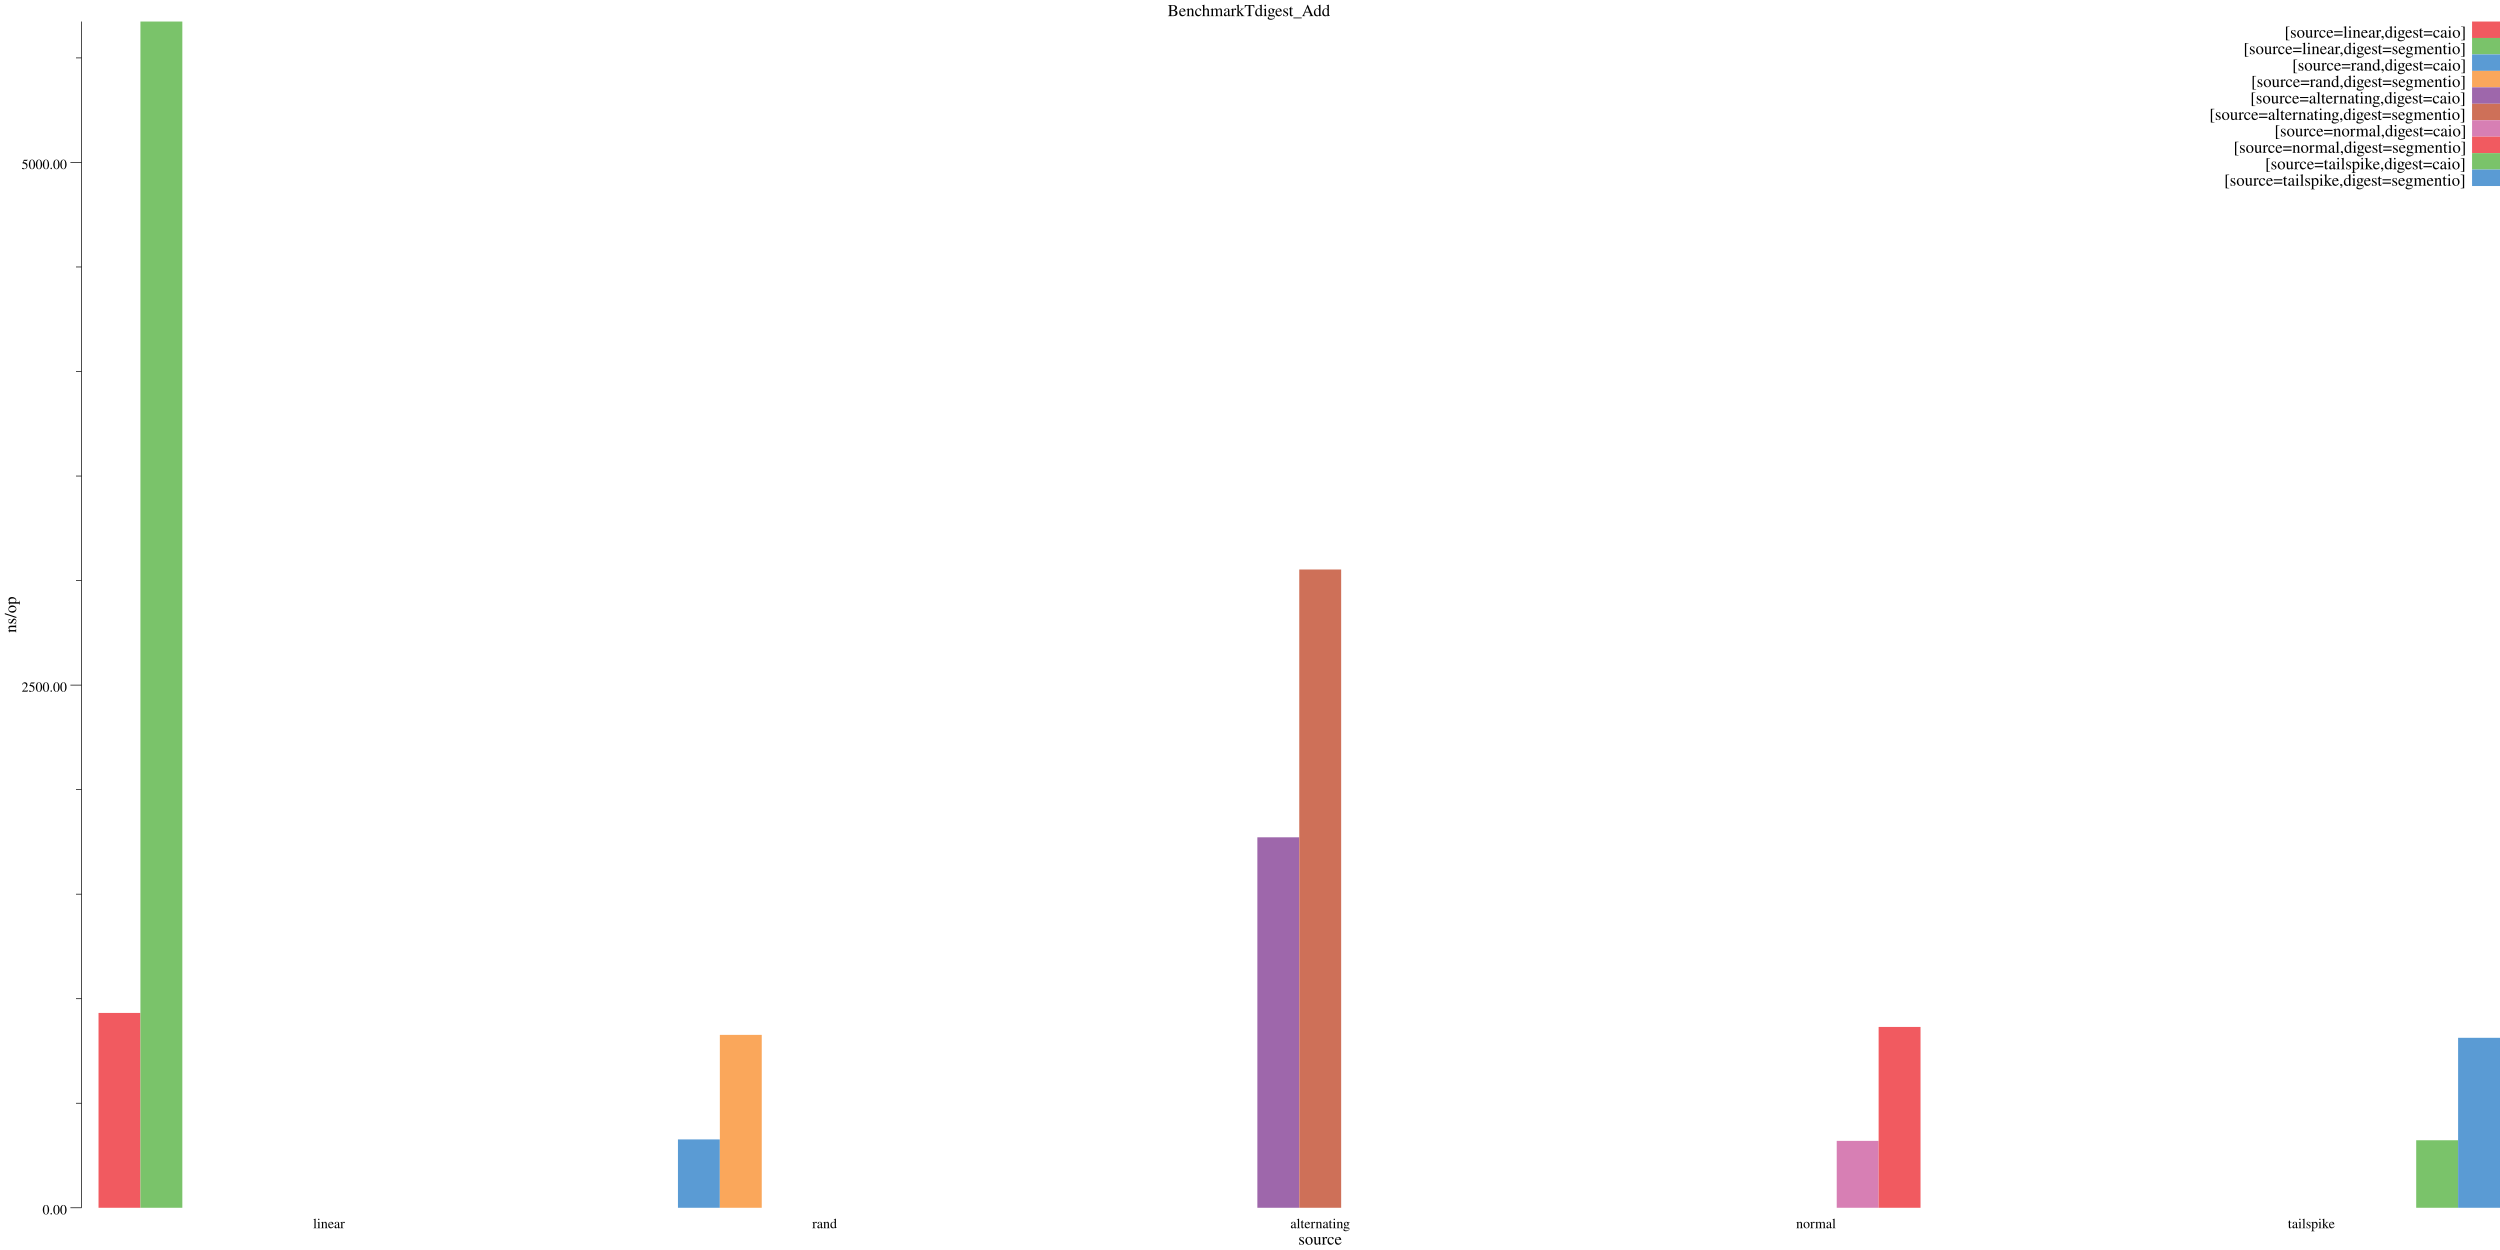
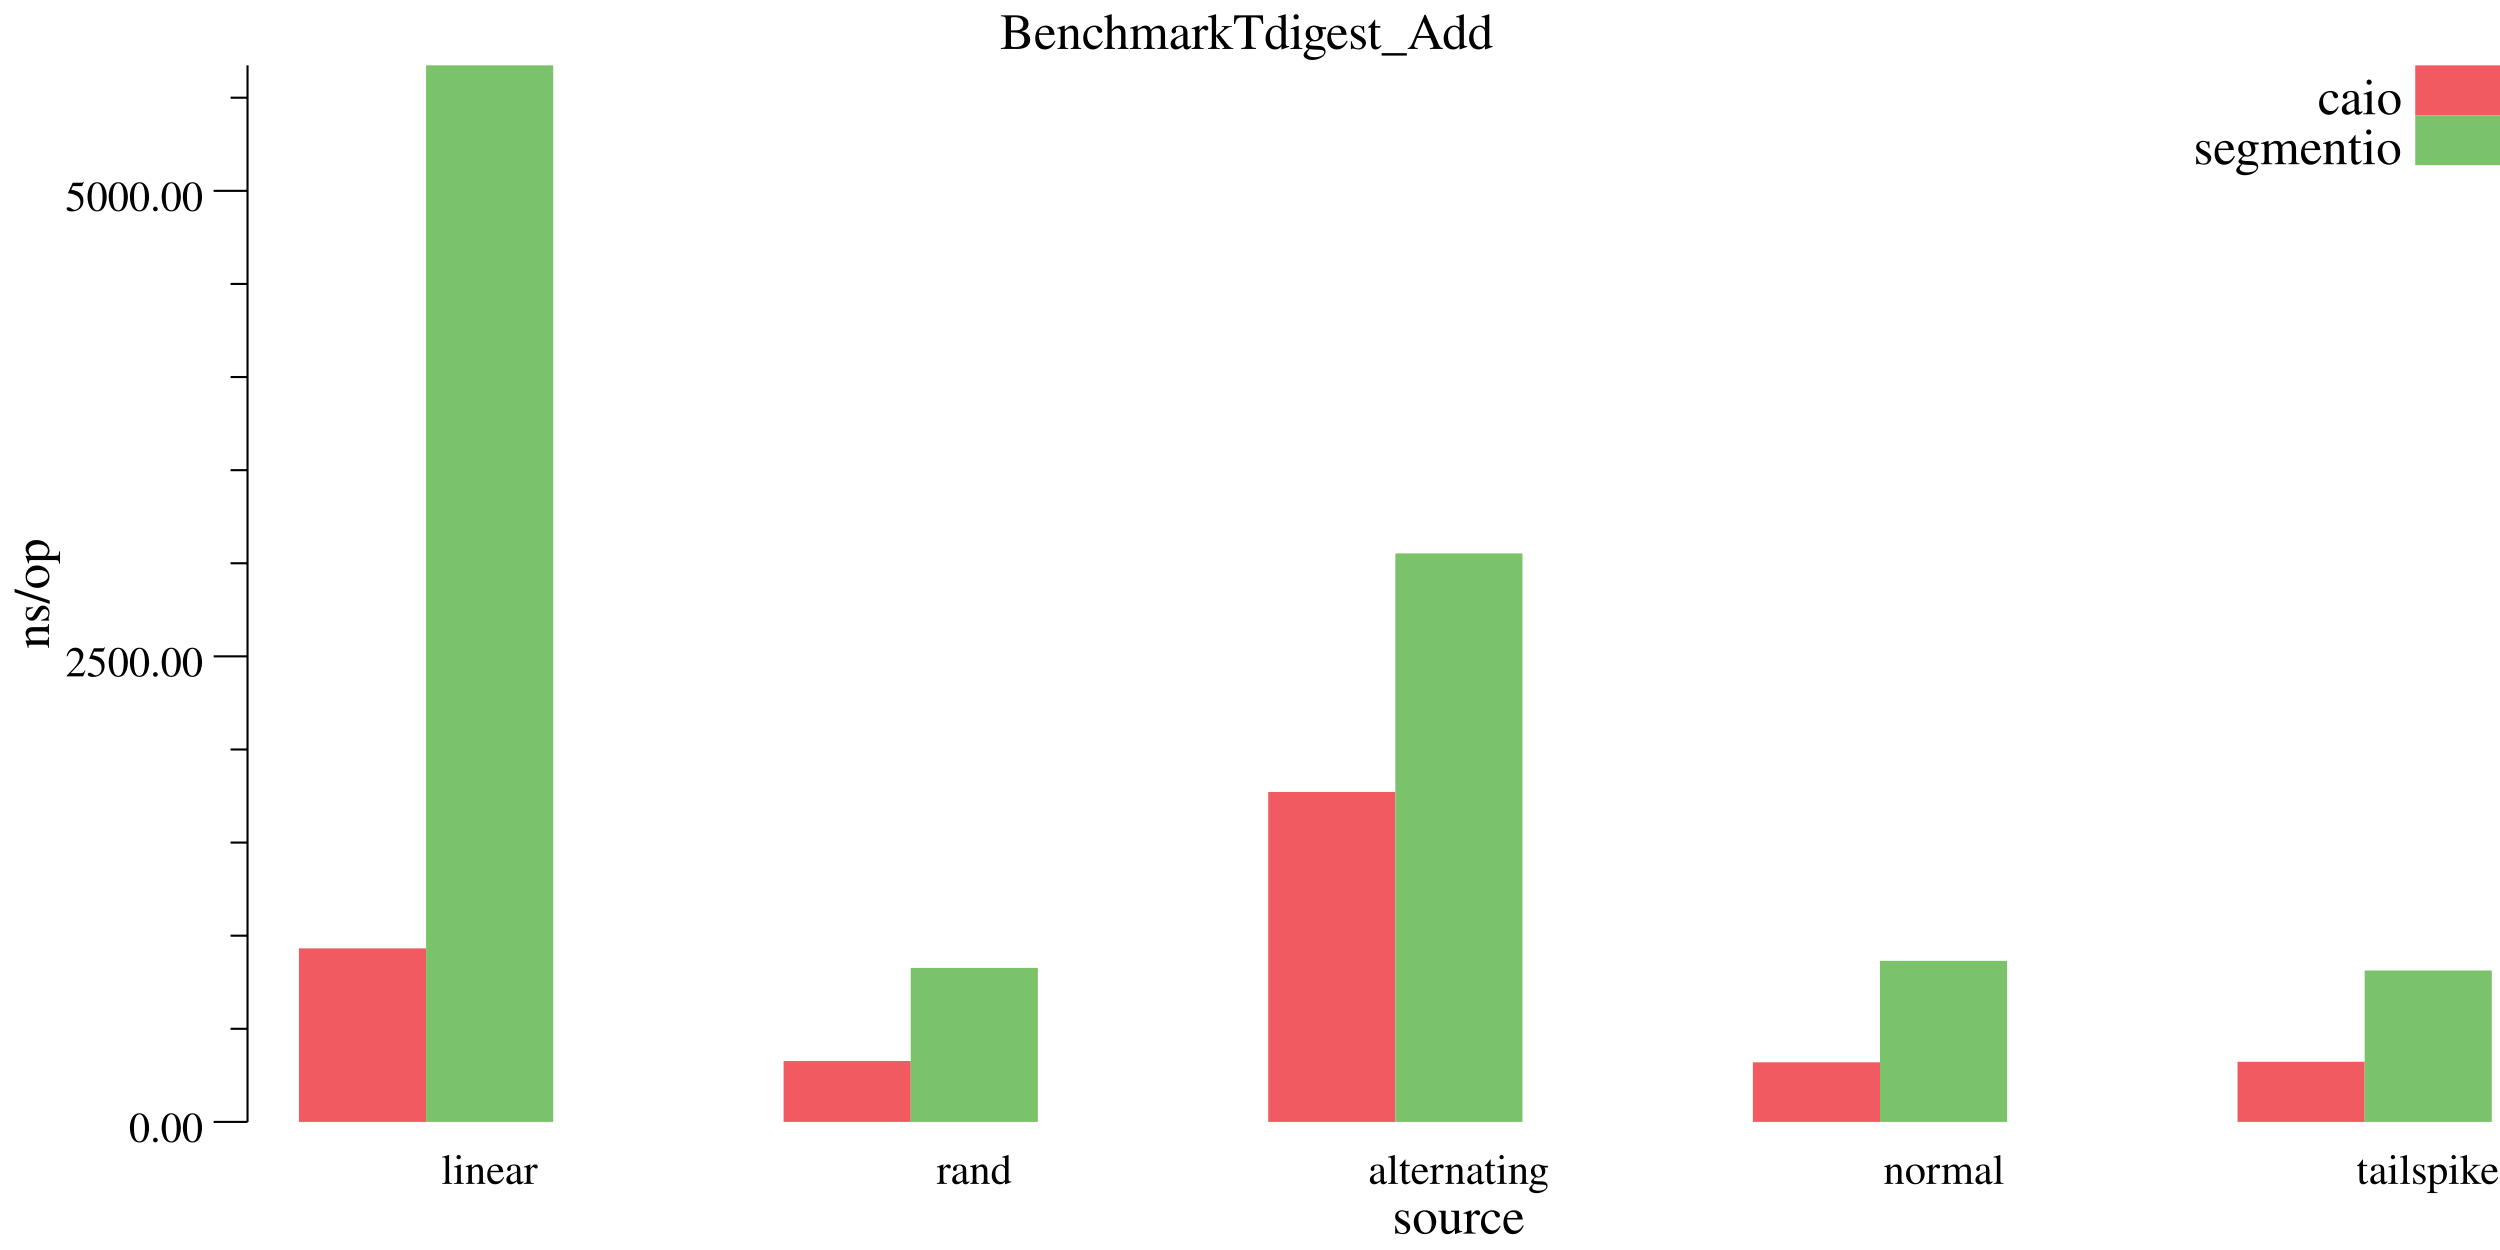
- <svg xmlns="http://www.w3.org/2000/svg" width="1790pt" height="895pt" viewBox="0 0 1790 895">
-   <g transform="scale(1, -1) translate(0, -895)">
-     <path d="M0,0L1790,0L1790,895L0,895Z" style="fill:#FFFFFF" />
-     <text x="836.01" y="-883.45" transform="scale(1, -1)" style="font-family:Times;font-weight:normal;font-style:normal;font-size:12px">BenchmarkTdigest_Add</text>
-     <text x="929.61" y="-3.861" transform="scale(1, -1)" style="font-family:Times;font-weight:normal;font-style:normal;font-size:12px">source</text>
-     <text x="224.17" y="-15.602" transform="scale(1, -1)" style="font-family:Times;font-weight:normal;font-style:normal;font-size:10px">linear</text>
-     <text x="581.53" y="-15.602" transform="scale(1, -1)" style="font-family:Times;font-weight:normal;font-style:normal;font-size:10px">rand</text>
-     <text x="923.89" y="-15.602" transform="scale(1, -1)" style="font-family:Times;font-weight:normal;font-style:normal;font-size:10px">alternating</text>
-     <text x="1286" y="-15.602" transform="scale(1, -1)" style="font-family:Times;font-weight:normal;font-style:normal;font-size:10px">normal</text>
-     <text x="1638.1" y="-15.602" transform="scale(1, -1)" style="font-family:Times;font-weight:normal;font-style:normal;font-size:10px">tailspike</text>
+ <svg xmlns="http://www.w3.org/2000/svg" width="590pt" height="295pt" viewBox="0 0 590 295">
+   <g transform="scale(1, -1) translate(0, -295)">
+     <path d="M0,0L590,0L590,295L0,295Z" style="fill:#FFFFFF" />
+     <text x="236.01" y="-283.45" transform="scale(1, -1)" style="font-family:Times;font-weight:normal;font-style:normal;font-size:12px">BenchmarkTdigest_Add</text>
+     <text x="328.64" y="-3.861" transform="scale(1, -1)" style="font-family:Times;font-weight:normal;font-style:normal;font-size:12px">source</text>
+     <text x="104.17" y="-15.602" transform="scale(1, -1)" style="font-family:Times;font-weight:normal;font-style:normal;font-size:10px">linear</text>
+     <text x="221.04" y="-15.602" transform="scale(1, -1)" style="font-family:Times;font-weight:normal;font-style:normal;font-size:10px">rand</text>
+     <text x="322.92" y="-15.602" transform="scale(1, -1)" style="font-family:Times;font-weight:normal;font-style:normal;font-size:10px">alternating</text>
+     <text x="444.52" y="-15.602" transform="scale(1, -1)" style="font-family:Times;font-weight:normal;font-style:normal;font-size:10px">normal</text>
+     <text x="556.12" y="-15.602" transform="scale(1, -1)" style="font-family:Times;font-weight:normal;font-style:normal;font-size:10px">tailspike</text>
    <g transform="rotate(90)">
-       <text x="441.91" y="11.555" transform="scale(1, -1)" style="font-family:Times;font-weight:normal;font-style:normal;font-size:12px">ns/op</text>
+       <text x="141.91" y="11.555" transform="scale(1, -1)" style="font-family:Times;font-weight:normal;font-style:normal;font-size:12px">ns/op</text>
    </g>
    <text x="30.416" y="-25.509" transform="scale(1, -1)" style="font-family:Times;font-weight:normal;font-style:normal;font-size:10px">0.00</text>
-     <text x="15.416" y="-399.74" transform="scale(1, -1)" style="font-family:Times;font-weight:normal;font-style:normal;font-size:10px">2500.00</text>
-     <text x="15.416" y="-773.97" transform="scale(1, -1)" style="font-family:Times;font-weight:normal;font-style:normal;font-size:10px">5000.00</text>
+     <text x="15.416" y="-135.38" transform="scale(1, -1)" style="font-family:Times;font-weight:normal;font-style:normal;font-size:10px">2500.00</text>
+     <text x="15.416" y="-245.24" transform="scale(1, -1)" style="font-family:Times;font-weight:normal;font-style:normal;font-size:10px">5000.00</text>
    <path d="M50.416,30.23L58.416,30.23" style="fill:none;stroke:#000000;stroke-width:0.5" />
-     <path d="M50.416,404.46L58.416,404.46" style="fill:none;stroke:#000000;stroke-width:0.5" />
-     <path d="M50.416,778.69L58.416,778.69" style="fill:none;stroke:#000000;stroke-width:0.5" />
-     <path d="M54.416,105.08L58.416,105.08" style="fill:none;stroke:#000000;stroke-width:0.5" />
-     <path d="M54.416,179.92L58.416,179.92" style="fill:none;stroke:#000000;stroke-width:0.5" />
-     <path d="M54.416,254.77L58.416,254.77" style="fill:none;stroke:#000000;stroke-width:0.5" />
-     <path d="M54.416,329.61L58.416,329.61" style="fill:none;stroke:#000000;stroke-width:0.5" />
-     <path d="M54.416,479.31L58.416,479.31" style="fill:none;stroke:#000000;stroke-width:0.5" />
-     <path d="M54.416,554.15L58.416,554.15" style="fill:none;stroke:#000000;stroke-width:0.5" />
-     <path d="M54.416,629L58.416,629" style="fill:none;stroke:#000000;stroke-width:0.5" />
-     <path d="M54.416,703.85L58.416,703.85" style="fill:none;stroke:#000000;stroke-width:0.5" />
-     <path d="M54.416,853.54L58.416,853.54" style="fill:none;stroke:#000000;stroke-width:0.5" />
-     <path d="M58.416,30.23L58.416,879.58" style="fill:none;stroke:#000000;stroke-width:0.5" />
-     <path d="M70.548,30.23L70.548,169.74L100.55,169.74L100.55,30.23Z" style="fill:#F15A60" />
-     <path d="M425.41,30.23L425.41,30.23L455.41,30.23L455.41,30.23Z" style="fill:#F15A60" />
-     <path d="M780.27,30.23L780.27,30.23L810.27,30.23L810.27,30.23Z" style="fill:#F15A60" />
-     <path d="M1135.1,30.23L1135.1,30.23L1165.1,30.23L1165.1,30.23Z" style="fill:#F15A60" />
-     <path d="M1490,30.23L1490,30.23L1520,30.23L1520,30.23Z" style="fill:#F15A60" />
-     <path d="M100.55,30.23L100.55,879.58L130.55,879.58L130.55,30.23Z" style="fill:#7AC36A" />
-     <path d="M455.41,30.23L455.41,30.23L485.41,30.23L485.41,30.23Z" style="fill:#7AC36A" />
-     <path d="M810.27,30.23L810.27,30.23L840.27,30.23L840.27,30.23Z" style="fill:#7AC36A" />
-     <path d="M1165.1,30.23L1165.1,30.23L1195.1,30.23L1195.1,30.23Z" style="fill:#7AC36A" />
-     <path d="M1520,30.23L1520,30.23L1550,30.23L1550,30.23Z" style="fill:#7AC36A" />
-     <path d="M130.55,30.23L130.55,30.23L160.55,30.23L160.55,30.23Z" style="fill:#5A9BD4" />
-     <path d="M485.41,30.23L485.41,79.18L515.41,79.18L515.41,30.23Z" style="fill:#5A9BD4" />
-     <path d="M840.27,30.23L840.27,30.23L870.27,30.23L870.27,30.23Z" style="fill:#5A9BD4" />
-     <path d="M1195.1,30.23L1195.1,30.23L1225.1,30.23L1225.1,30.23Z" style="fill:#5A9BD4" />
-     <path d="M1550,30.23L1550,30.23L1580,30.23L1580,30.23Z" style="fill:#5A9BD4" />
-     <path d="M160.55,30.23L160.55,30.23L190.55,30.23L190.55,30.23Z" style="fill:#FAA75B" />
-     <path d="M515.41,30.23L515.41,154.03L545.41,154.03L545.41,30.23Z" style="fill:#FAA75B" />
-     <path d="M870.27,30.23L870.27,30.23L900.27,30.23L900.27,30.23Z" style="fill:#FAA75B" />
-     <path d="M1225.1,30.23L1225.1,30.23L1255.1,30.23L1255.1,30.23Z" style="fill:#FAA75B" />
-     <path d="M1580,30.23L1580,30.23L1610,30.23L1610,30.23Z" style="fill:#FAA75B" />
-     <path d="M190.55,30.23L190.55,30.23L220.55,30.23L220.55,30.23Z" style="fill:#9E67AB" />
-     <path d="M545.41,30.23L545.41,30.23L575.41,30.23L575.41,30.23Z" style="fill:#9E67AB" />
-     <path d="M900.27,30.23L900.27,295.49L930.27,295.49L930.27,30.23Z" style="fill:#9E67AB" />
-     <path d="M1255.1,30.23L1255.1,30.23L1285.1,30.23L1285.1,30.23Z" style="fill:#9E67AB" />
-     <path d="M1610,30.23L1610,30.23L1640,30.23L1640,30.23Z" style="fill:#9E67AB" />
-     <path d="M220.55,30.23L220.55,30.23L250.55,30.23L250.55,30.23Z" style="fill:#CE7058" />
-     <path d="M575.41,30.23L575.41,30.23L605.41,30.23L605.41,30.23Z" style="fill:#CE7058" />
-     <path d="M930.27,30.23L930.27,487.24L960.27,487.24L960.27,30.23Z" style="fill:#CE7058" />
-     <path d="M1285.1,30.23L1285.1,30.23L1315.1,30.23L1315.1,30.23Z" style="fill:#CE7058" />
-     <path d="M1640,30.23L1640,30.23L1670,30.23L1670,30.23Z" style="fill:#CE7058" />
-     <path d="M250.55,30.23L250.55,30.23L280.55,30.23L280.55,30.23Z" style="fill:#D77FB4" />
-     <path d="M605.41,30.23L605.41,30.23L635.41,30.23L635.41,30.23Z" style="fill:#D77FB4" />
-     <path d="M960.27,30.23L960.27,30.23L990.27,30.23L990.27,30.23Z" style="fill:#D77FB4" />
-     <path d="M1315.1,30.23L1315.1,78.132L1345.1,78.132L1345.1,30.23Z" style="fill:#D77FB4" />
-     <path d="M1670,30.23L1670,30.23L1700,30.23L1700,30.23Z" style="fill:#D77FB4" />
-     <path d="M280.55,30.23L280.55,30.23L310.55,30.23L310.55,30.23Z" style="fill:#F15A60" />
-     <path d="M635.41,30.23L635.41,30.23L665.41,30.23L665.41,30.23Z" style="fill:#F15A60" />
-     <path d="M990.27,30.23L990.27,30.23L1020.3,30.23L1020.3,30.23Z" style="fill:#F15A60" />
-     <path d="M1345.1,30.23L1345.1,159.71L1375.1,159.71L1375.1,30.23Z" style="fill:#F15A60" />
-     <path d="M1700,30.23L1700,30.23L1730,30.23L1730,30.23Z" style="fill:#F15A60" />
-     <path d="M310.55,30.23L310.55,30.23L340.55,30.23L340.55,30.23Z" style="fill:#7AC36A" />
-     <path d="M665.41,30.23L665.41,30.23L695.41,30.23L695.41,30.23Z" style="fill:#7AC36A" />
-     <path d="M1020.3,30.23L1020.3,30.23L1050.3,30.23L1050.3,30.23Z" style="fill:#7AC36A" />
-     <path d="M1375.1,30.23L1375.1,30.23L1405.1,30.23L1405.1,30.23Z" style="fill:#7AC36A" />
-     <path d="M1730,30.23L1730,78.581L1760,78.581L1760,30.23Z" style="fill:#7AC36A" />
-     <path d="M340.55,30.23L340.55,30.23L370.55,30.23L370.55,30.23Z" style="fill:#5A9BD4" />
-     <path d="M695.41,30.23L695.41,30.23L725.41,30.23L725.41,30.23Z" style="fill:#5A9BD4" />
-     <path d="M1050.3,30.23L1050.3,30.23L1080.3,30.23L1080.3,30.23Z" style="fill:#5A9BD4" />
-     <path d="M1405.1,30.23L1405.1,30.23L1435.1,30.23L1435.1,30.23Z" style="fill:#5A9BD4" />
-     <path d="M1760,30.23L1760,151.93L1790,151.93L1790,30.23Z" style="fill:#5A9BD4" />
-     <path d="M1770,867.81L1770,879.58L1790,879.58L1790,867.81Z" style="fill:#F15A60" />
-     <text x="1635.7" y="-868.03" transform="scale(1, -1)" style="font-family:Times;font-weight:normal;font-style:normal;font-size:12px">[source=linear,digest=caio]</text>
-     <path d="M1770,856.03L1770,867.81L1790,867.81L1790,856.03Z" style="fill:#7AC36A" />
-     <text x="1606.3" y="-856.25" transform="scale(1, -1)" style="font-family:Times;font-weight:normal;font-style:normal;font-size:12px">[source=linear,digest=segmentio]</text>
-     <path d="M1770,844.25L1770,856.03L1790,856.03L1790,844.25Z" style="fill:#5A9BD4" />
-     <text x="1641.2" y="-844.47" transform="scale(1, -1)" style="font-family:Times;font-weight:normal;font-style:normal;font-size:12px">[source=rand,digest=caio]</text>
-     <path d="M1770,832.47L1770,844.25L1790,844.25L1790,832.47Z" style="fill:#FAA75B" />
-     <text x="1611.8" y="-832.7" transform="scale(1, -1)" style="font-family:Times;font-weight:normal;font-style:normal;font-size:12px">[source=rand,digest=segmentio]</text>
-     <path d="M1770,820.7L1770,832.47L1790,832.47L1790,820.7Z" style="fill:#9E67AB" />
-     <text x="1611.2" y="-820.92" transform="scale(1, -1)" style="font-family:Times;font-weight:normal;font-style:normal;font-size:12px">[source=alternating,digest=caio]</text>
-     <path d="M1770,808.92L1770,820.7L1790,820.7L1790,808.92Z" style="fill:#CE7058" />
-     <text x="1581.9" y="-809.14" transform="scale(1, -1)" style="font-family:Times;font-weight:normal;font-style:normal;font-size:12px">[source=alternating,digest=segmentio]</text>
-     <path d="M1770,797.14L1770,808.92L1790,808.92L1790,797.14Z" style="fill:#D77FB4" />
-     <text x="1628.5" y="-797.37" transform="scale(1, -1)" style="font-family:Times;font-weight:normal;font-style:normal;font-size:12px">[source=normal,digest=caio]</text>
-     <path d="M1770,785.37L1770,797.14L1790,797.14L1790,785.37Z" style="fill:#F15A60" />
-     <text x="1599.2" y="-785.59" transform="scale(1, -1)" style="font-family:Times;font-weight:normal;font-style:normal;font-size:12px">[source=normal,digest=segmentio]</text>
-     <path d="M1770,773.59L1770,785.37L1790,785.37L1790,773.59Z" style="fill:#7AC36A" />
-     <text x="1621.8" y="-773.81" transform="scale(1, -1)" style="font-family:Times;font-weight:normal;font-style:normal;font-size:12px">[source=tailspike,digest=caio]</text>
-     <path d="M1770,761.81L1770,773.59L1790,773.59L1790,761.81Z" style="fill:#5A9BD4" />
-     <text x="1592.5" y="-762.03" transform="scale(1, -1)" style="font-family:Times;font-weight:normal;font-style:normal;font-size:12px">[source=tailspike,digest=segmentio]</text>
+     <path d="M50.416,140.1L58.416,140.1" style="fill:none;stroke:#000000;stroke-width:0.5" />
+     <path d="M50.416,249.96L58.416,249.96" style="fill:none;stroke:#000000;stroke-width:0.5" />
+     <path d="M54.416,52.204L58.416,52.204" style="fill:none;stroke:#000000;stroke-width:0.5" />
+     <path d="M54.416,74.177L58.416,74.177" style="fill:none;stroke:#000000;stroke-width:0.5" />
+     <path d="M54.416,96.151L58.416,96.151" style="fill:none;stroke:#000000;stroke-width:0.5" />
+     <path d="M54.416,118.12L58.416,118.12" style="fill:none;stroke:#000000;stroke-width:0.5" />
+     <path d="M54.416,162.07L58.416,162.07" style="fill:none;stroke:#000000;stroke-width:0.5" />
+     <path d="M54.416,184.04L58.416,184.04" style="fill:none;stroke:#000000;stroke-width:0.5" />
+     <path d="M54.416,206.02L58.416,206.02" style="fill:none;stroke:#000000;stroke-width:0.5" />
+     <path d="M54.416,227.99L58.416,227.99" style="fill:none;stroke:#000000;stroke-width:0.5" />
+     <path d="M54.416,271.94L58.416,271.94" style="fill:none;stroke:#000000;stroke-width:0.5" />
+     <path d="M58.416,30.23L58.416,279.58" style="fill:none;stroke:#000000;stroke-width:0.5" />
+     <path d="M70.548,30.23L70.548,71.189L100.55,71.189L100.55,30.23Z" style="fill:#F15A60" />
+     <path d="M184.93,30.23L184.93,44.601L214.93,44.601L214.93,30.23Z" style="fill:#F15A60" />
+     <path d="M299.3,30.23L299.3,108.1L329.3,108.1L329.3,30.23Z" style="fill:#F15A60" />
+     <path d="M413.68,30.23L413.68,44.293L443.68,44.293L443.68,30.23Z" style="fill:#F15A60" />
+     <path d="M528.06,30.23L528.06,44.425L558.06,44.425L558.06,30.23Z" style="fill:#F15A60" />
+     <path d="M100.55,30.23L100.55,279.58L130.55,279.58L130.55,30.23Z" style="fill:#7AC36A" />
+     <path d="M214.93,30.23L214.93,66.574L244.93,66.574L244.93,30.23Z" style="fill:#7AC36A" />
+     <path d="M329.3,30.23L329.3,164.4L359.3,164.4L359.3,30.23Z" style="fill:#7AC36A" />
+     <path d="M443.68,30.23L443.68,68.244L473.68,68.244L473.68,30.23Z" style="fill:#7AC36A" />
+     <path d="M558.06,30.23L558.06,65.959L588.06,65.959L588.06,30.23Z" style="fill:#7AC36A" />
+     <path d="M570,267.81L570,279.58L590,279.58L590,267.81Z" style="fill:#F15A60" />
+     <text x="547.01" y="-268.03" transform="scale(1, -1)" style="font-family:Times;font-weight:normal;font-style:normal;font-size:12px">caio</text>
+     <path d="M570,256.03L570,267.81L590,267.81L590,256.03Z" style="fill:#7AC36A" />
+     <text x="517.68" y="-256.25" transform="scale(1, -1)" style="font-family:Times;font-weight:normal;font-style:normal;font-size:12px">segmentio</text>
  </g>
</svg>
